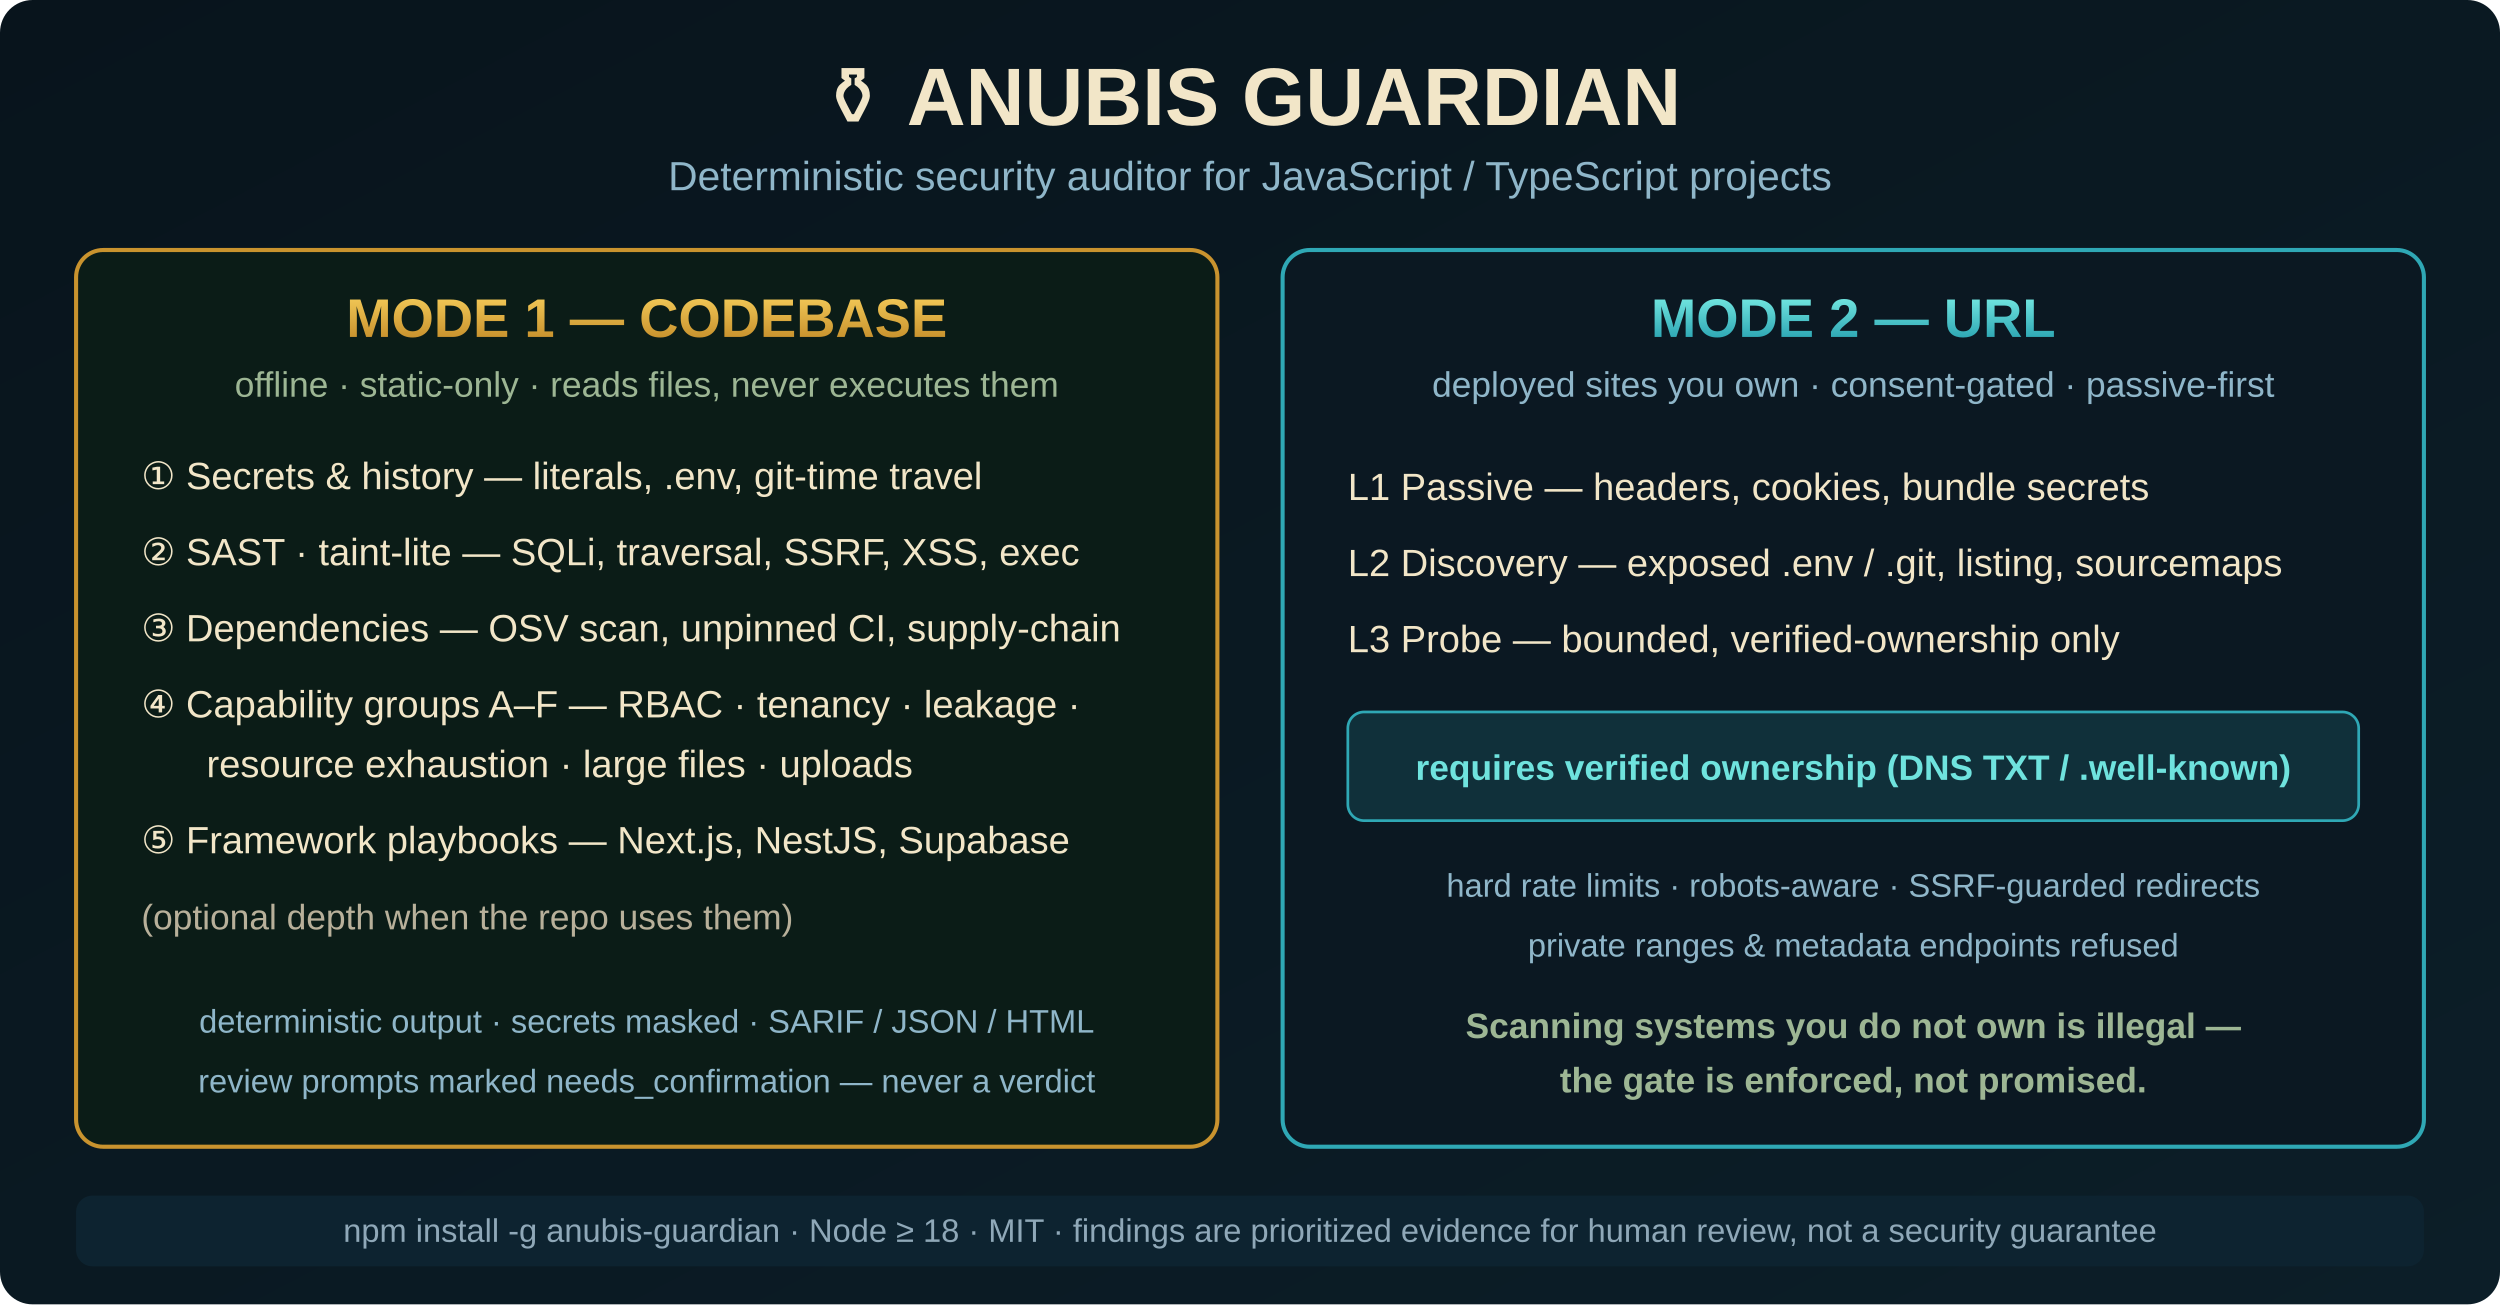
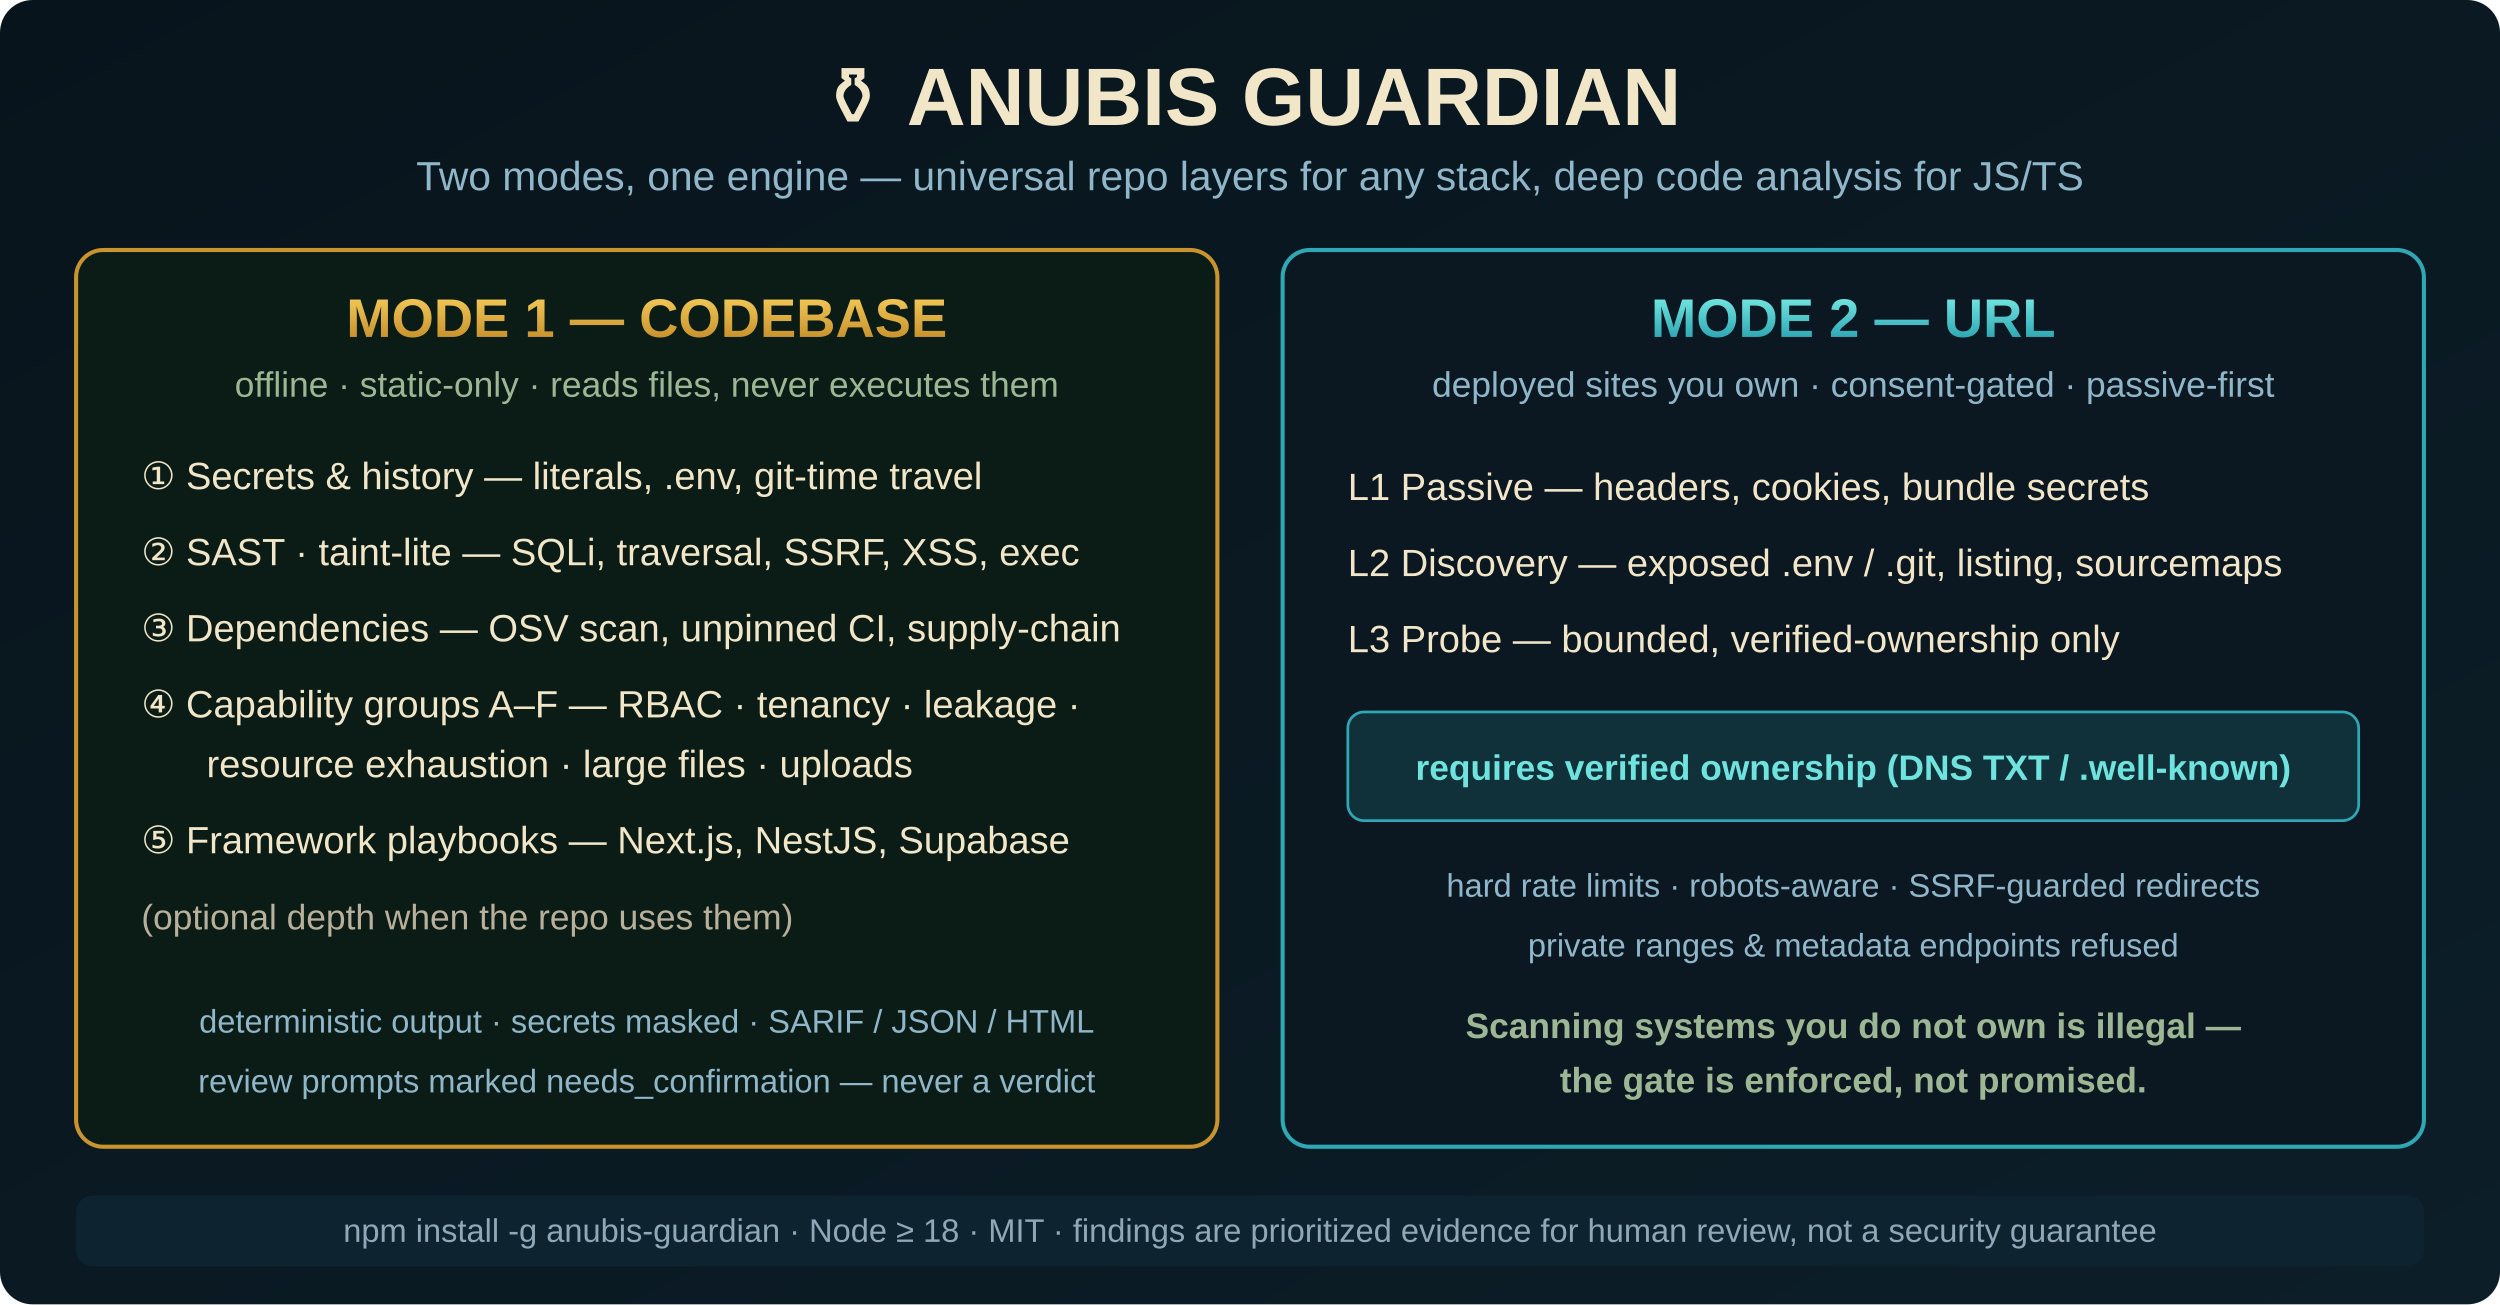
<svg xmlns="http://www.w3.org/2000/svg" width="920" height="480" viewBox="0 0 920 480" font-family="Segoe UI, Arial, sans-serif">
  <defs>
    <linearGradient id="bg" x1="0" y1="0" x2="1" y2="1">
      <stop offset="0" stop-color="#08141c" />
      <stop offset="1" stop-color="#0c1e28" />
    </linearGradient>
    <linearGradient id="gold" x1="0" y1="0" x2="0" y2="1">
      <stop offset="0" stop-color="#f0c554" />
      <stop offset="1" stop-color="#c9932e" />
    </linearGradient>
    <linearGradient id="cyan" x1="0" y1="0" x2="0" y2="1">
      <stop offset="0" stop-color="#6fe3de" />
      <stop offset="1" stop-color="#2fa8b5" />
    </linearGradient>
  </defs>
  <rect width="920" height="480" fill="url(#bg)" rx="12" />
  <text x="460" y="46" text-anchor="middle" fill="#f2e6c8" font-size="30" font-weight="700">⚱ ANUBIS GUARDIAN</text>
-   <text x="460" y="70" text-anchor="middle" fill="#8fb6c9" font-size="15">Deterministic security auditor for JavaScript / TypeScript projects</text>
+   <text x="460" y="70" text-anchor="middle" fill="#8fb6c9" font-size="15">Two modes, one engine — universal repo layers for any stack, deep code analysis for JS/TS</text>
  <rect x="28" y="92" width="420" height="330" rx="10" fill="#0b1c17" stroke="#c9932e" stroke-width="1.5" />
  <text x="238" y="124" text-anchor="middle" fill="url(#gold)" font-size="20" font-weight="700">MODE 1 — CODEBASE</text>
  <text x="238" y="146" text-anchor="middle" fill="#9db694" font-size="13">offline · static-only · reads files, never executes them</text>
  <g fill="#f2e6c8" font-size="14">
    <text x="52" y="180">① Secrets &amp; history — literals, .env, git-time travel</text>
    <text x="52" y="208">② SAST · taint-lite — SQLi, traversal, SSRF, XSS, exec</text>
    <text x="52" y="236">③ Dependencies — OSV scan, unpinned CI, supply-chain</text>
    <text x="52" y="264">④ Capability groups A–F — RBAC · tenancy · leakage ·</text>
    <text x="52" y="286" dx="24">resource exhaustion · large files · uploads</text>
    <text x="52" y="314">⑤ Framework playbooks — Next.js, NestJS, Supabase</text>
    <text x="52" y="342" font-size="13" fill="#b8b09a">(optional depth when the repo uses them)</text>
  </g>
  <text x="238" y="380" text-anchor="middle" fill="#8fb6c9" font-size="12">deterministic output · secrets masked · SARIF / JSON / HTML</text>
  <text x="238" y="402" text-anchor="middle" fill="#8fb6c9" font-size="12">review prompts marked needs_confirmation — never a verdict</text>
  <rect x="472" y="92" width="420" height="330" rx="10" fill="#0b1822" stroke="#2fa8b5" stroke-width="1.5" />
  <text x="682" y="124" text-anchor="middle" fill="url(#cyan)" font-size="20" font-weight="700">MODE 2 — URL</text>
  <text x="682" y="146" text-anchor="middle" fill="#8fb6c9" font-size="13">deployed sites you own · consent-gated · passive-first</text>
  <g fill="#f2e6c8" font-size="14">
    <text x="496" y="184">L1 Passive — headers, cookies, bundle secrets</text>
    <text x="496" y="212">L2 Discovery — exposed .env / .git, listing, sourcemaps</text>
    <text x="496" y="240">L3 Probe — bounded, verified-ownership only</text>
  </g>
  <rect x="496" y="262" width="372" height="40" rx="6" fill="#10303a" stroke="#2fa8b5" />
  <text x="682" y="287" text-anchor="middle" fill="#6fe3de" font-size="13" font-weight="600">requires verified ownership (DNS TXT / .well-known)</text>
  <text x="682" y="330" text-anchor="middle" fill="#8fb6c9" font-size="12">hard rate limits · robots-aware · SSRF-guarded redirects</text>
  <text x="682" y="352" text-anchor="middle" fill="#8fb6c9" font-size="12">private ranges &amp; metadata endpoints refused</text>
  <text x="682" y="382" text-anchor="middle" fill="#9db694" font-size="13" font-weight="600">Scanning systems you do not own is illegal —</text>
  <text x="682" y="402" text-anchor="middle" fill="#9db694" font-size="13" font-weight="600">the gate is enforced, not promised.</text>
  <rect x="28" y="440" width="864" height="26" rx="6" fill="#0d2330" />
  <text x="460" y="457" text-anchor="middle" fill="#8fa8b8" font-size="12">npm install -g anubis-guardian · Node ≥ 18 · MIT · findings are prioritized evidence for human review, not a security guarantee</text>
</svg>
